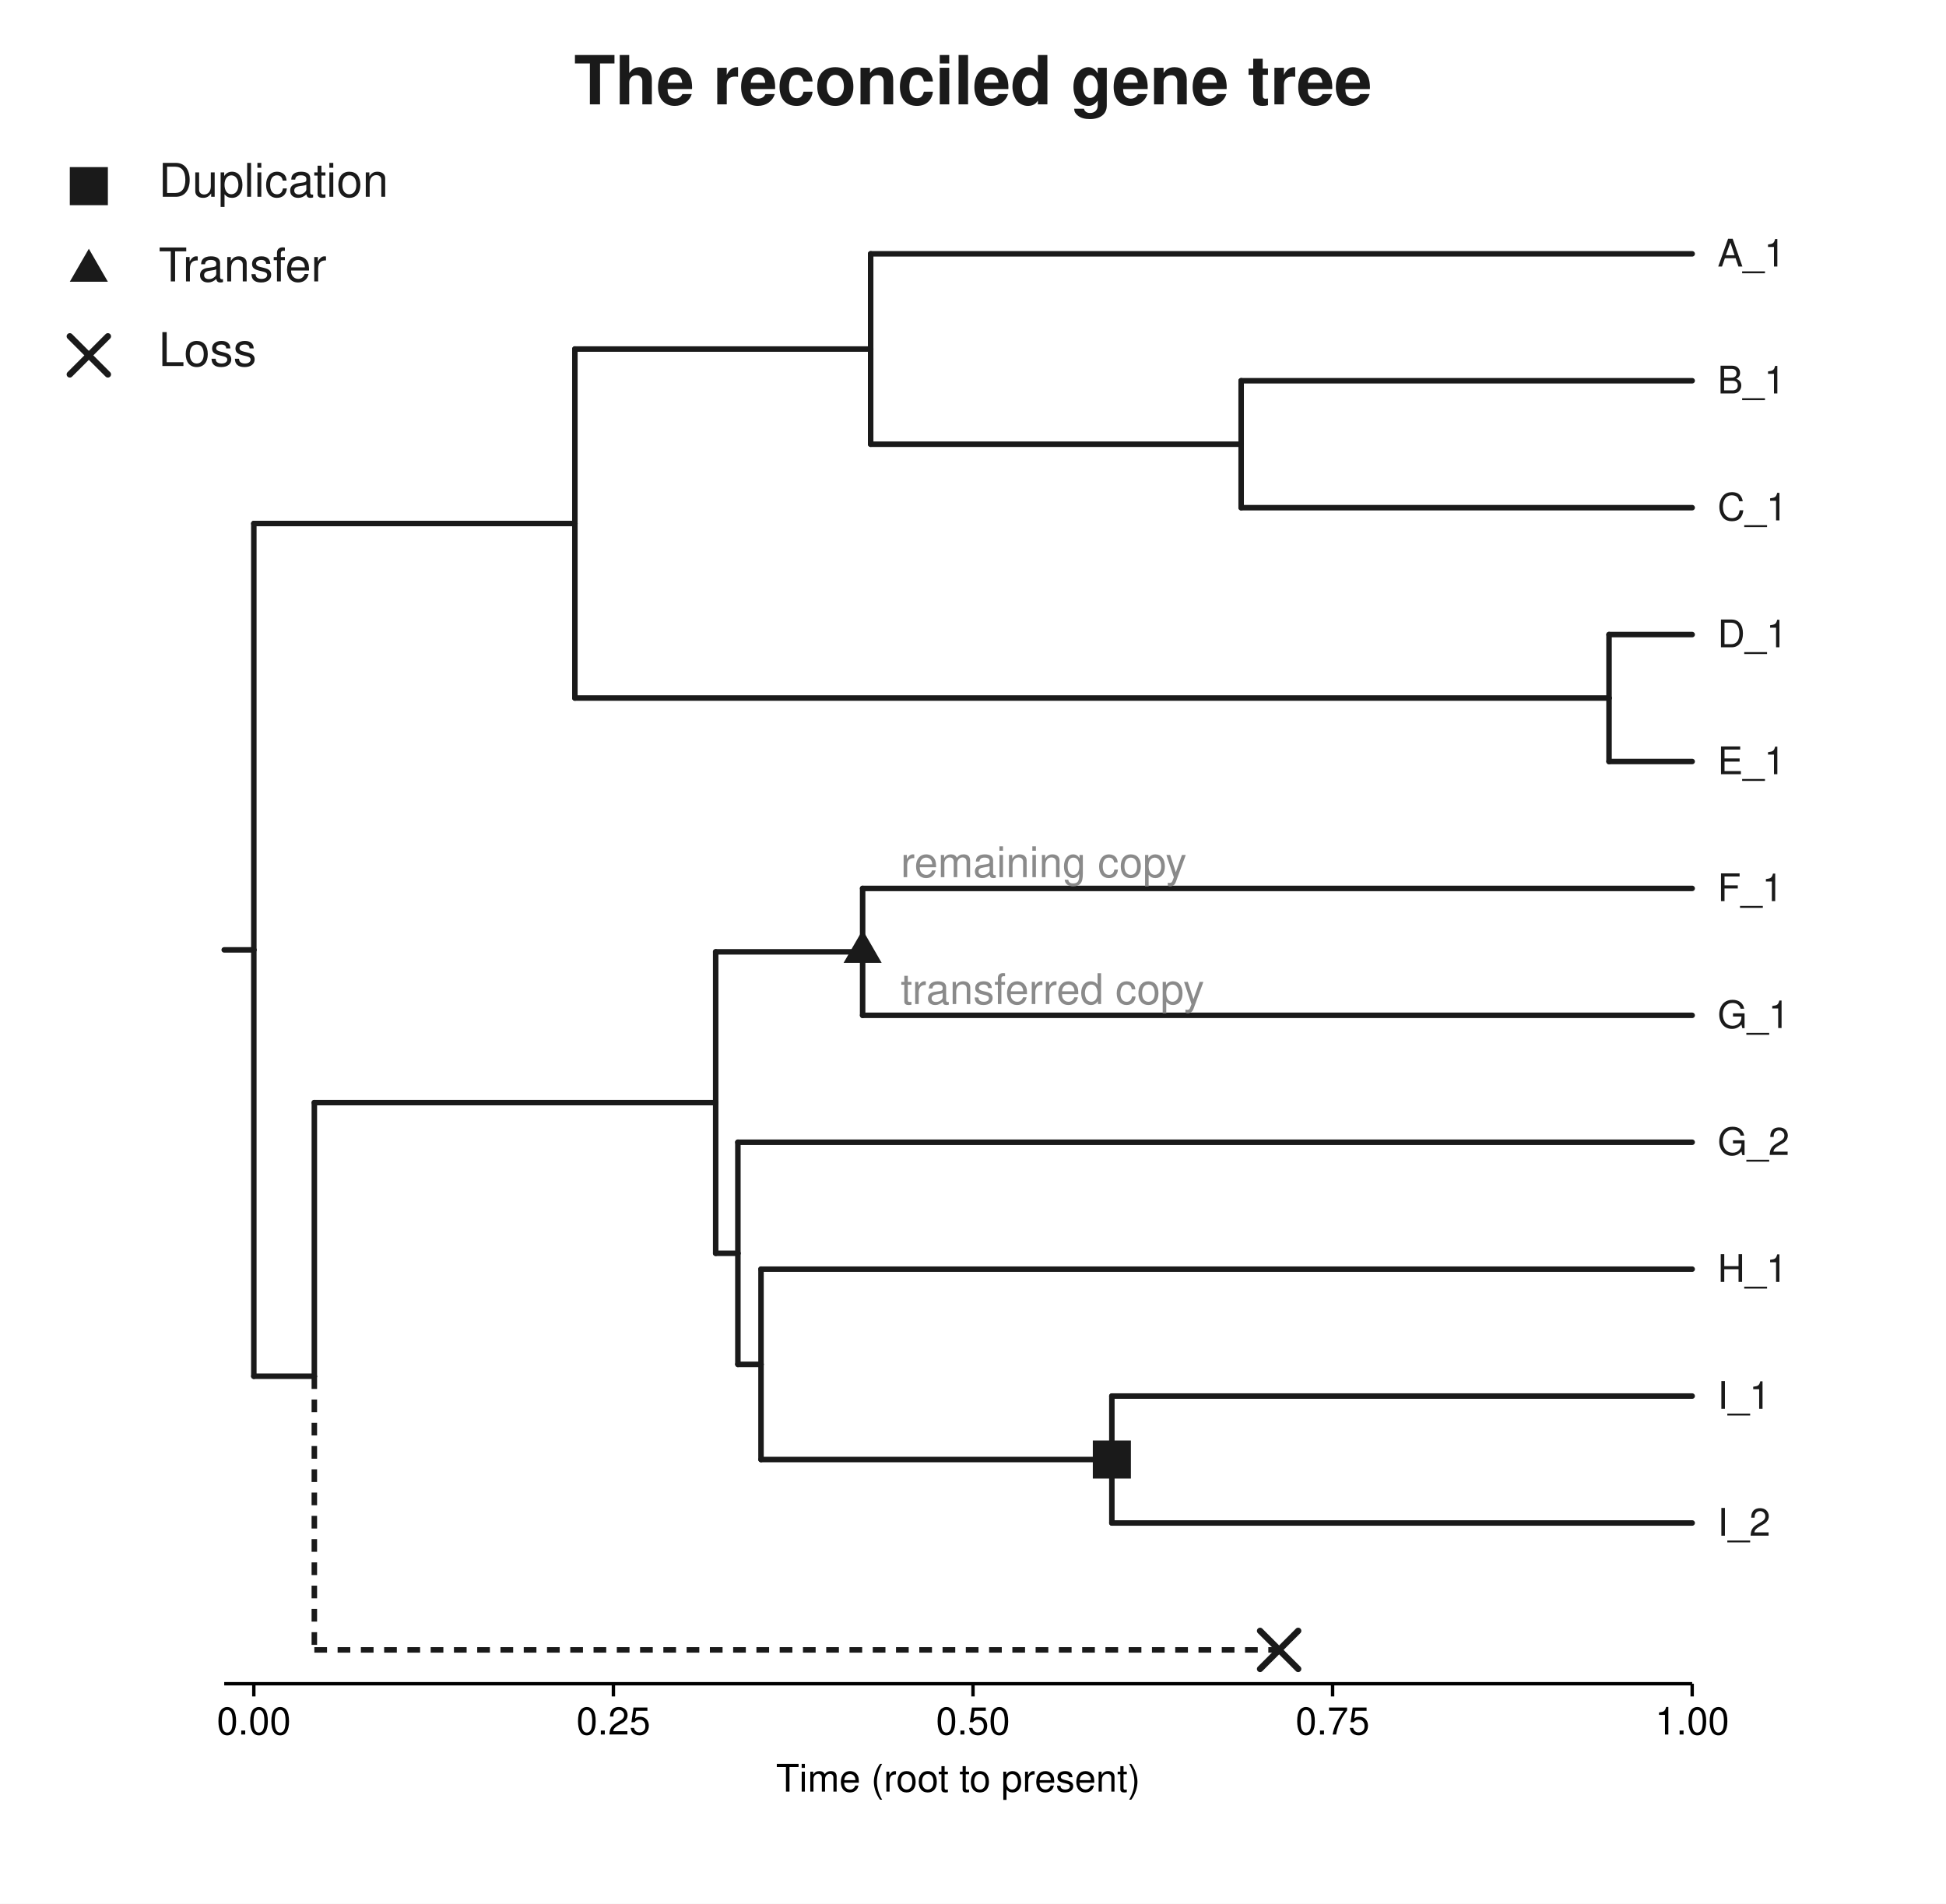
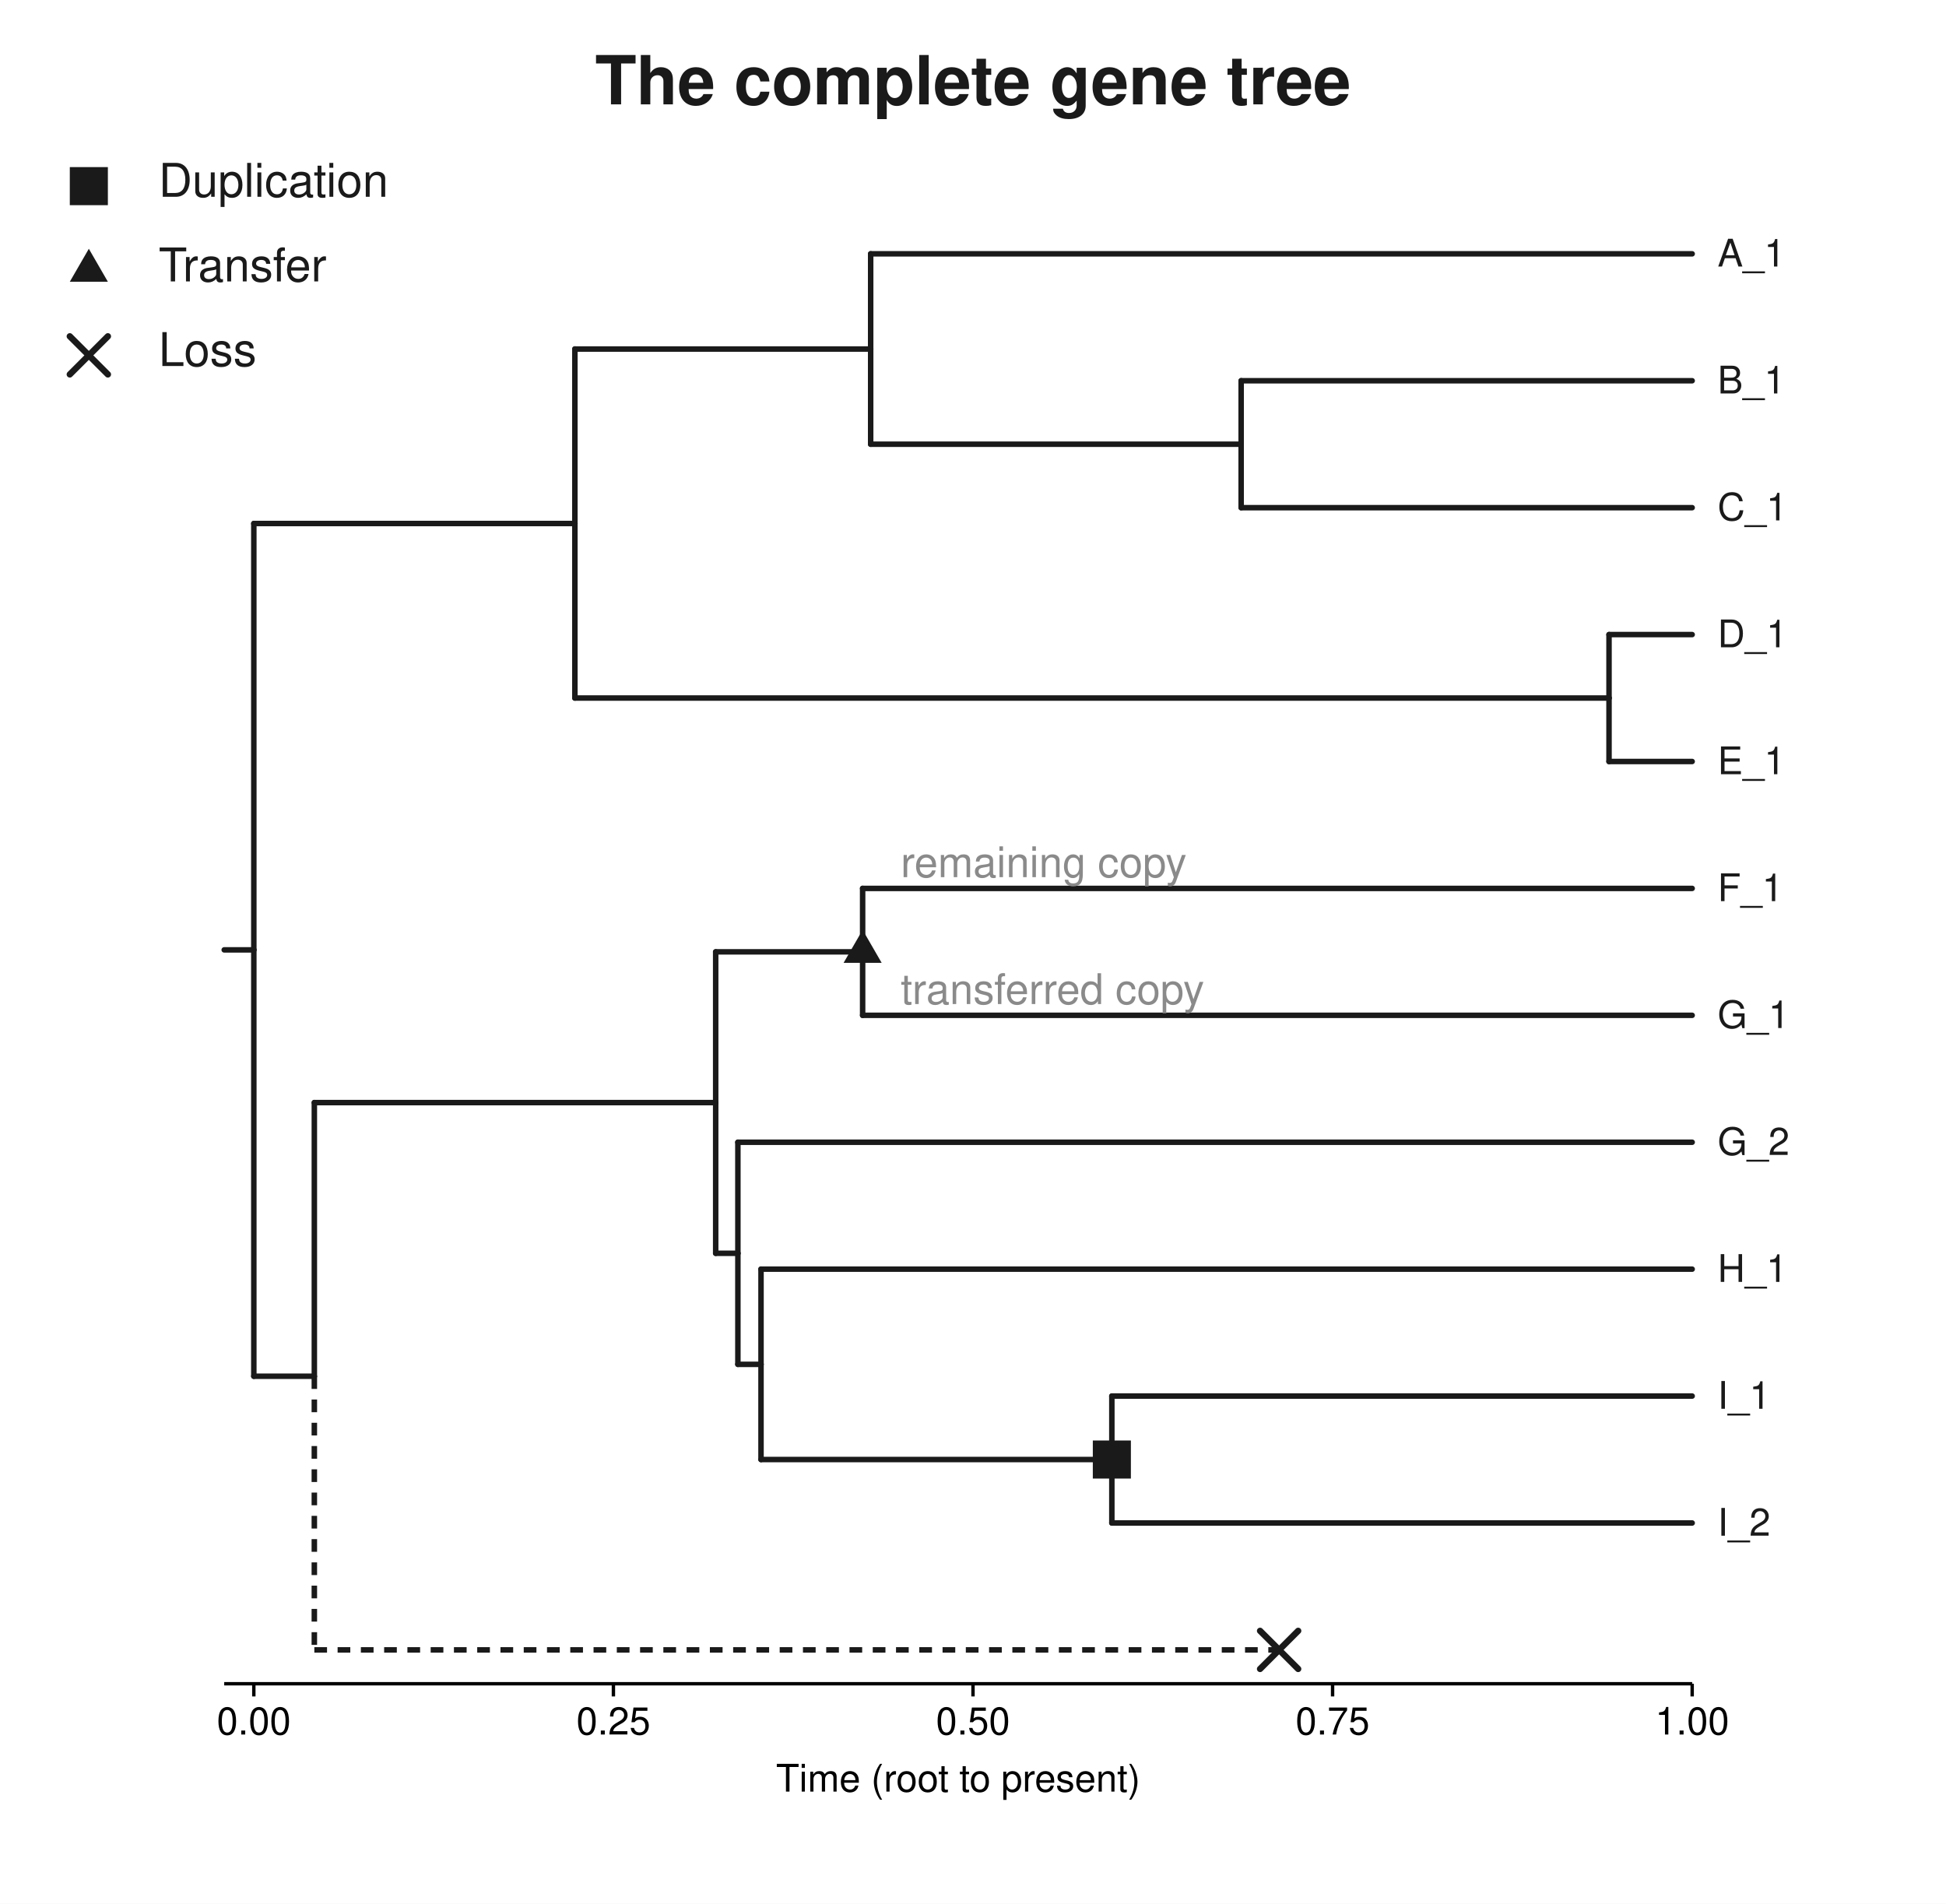
<svg xmlns="http://www.w3.org/2000/svg" width="920" height="900" viewBox="-460.0 -450.0 920 900">
  <defs>
</defs>
  <rect x="-460.0" y="-450.0" width="920" height="900" fill="white" />
  <path d="M-48.381,-330.0 L340,-330.0" stroke="#1a1a1a" stroke-width="2.6" stroke-linecap="round" />
  <path d="M126.772,-270.0 L340,-270.0" stroke="#1a1a1a" stroke-width="2.6" stroke-linecap="round" />
  <path d="M126.772,-210.0 L340,-210.0" stroke="#1a1a1a" stroke-width="2.6" stroke-linecap="round" />
  <path d="M-48.381,-240.0 L126.772,-240.0" stroke="#1a1a1a" stroke-width="2.6" stroke-linecap="round" />
  <path d="M126.772,-240.0 L126.772,-270.0" stroke="#1a1a1a" stroke-width="2.6" stroke-linecap="round" />
  <path d="M126.772,-240.0 L126.772,-210.0" stroke="#1a1a1a" stroke-width="2.6" stroke-linecap="round" />
  <path d="M-188.218,-285.0 L-48.381,-285.0" stroke="#1a1a1a" stroke-width="2.6" stroke-linecap="round" />
  <path d="M-48.381,-285.0 L-48.381,-330.0" stroke="#1a1a1a" stroke-width="2.6" stroke-linecap="round" />
  <path d="M-48.381,-285.0 L-48.381,-240.0" stroke="#1a1a1a" stroke-width="2.6" stroke-linecap="round" />
  <path d="M300.688,-150.0 L339.999,-150.0" stroke="#1a1a1a" stroke-width="2.6" stroke-linecap="round" />
  <path d="M300.688,-90.0 L339.999,-90.0" stroke="#1a1a1a" stroke-width="2.6" stroke-linecap="round" />
  <path d="M-188.218,-120.0 L300.688,-120.0" stroke="#1a1a1a" stroke-width="2.6" stroke-linecap="round" />
  <path d="M300.688,-120.0 L300.688,-150.0" stroke="#1a1a1a" stroke-width="2.6" stroke-linecap="round" />
  <path d="M300.688,-120.0 L300.688,-90.0" stroke="#1a1a1a" stroke-width="2.6" stroke-linecap="round" />
  <path d="M-340.0,-202.5 L-188.218,-202.5" stroke="#1a1a1a" stroke-width="2.6" stroke-linecap="round" />
  <path d="M-188.218,-202.5 L-188.218,-285.0" stroke="#1a1a1a" stroke-width="2.6" stroke-linecap="round" />
  <path d="M-188.218,-202.5 L-188.218,-120.0" stroke="#1a1a1a" stroke-width="2.6" stroke-linecap="round" />
  <path d="M-52.178,-30.0 L340,-30.0" stroke="#1a1a1a" stroke-width="2.6" stroke-linecap="round" />
  <path d="M-52.178,30.0 L340,30.0" stroke="#1a1a1a" stroke-width="2.6" stroke-linecap="round" />
  <path d="M-121.651,0.0 L-52.178,0.0" stroke="#1a1a1a" stroke-width="2.6" stroke-linecap="round" />
  <path d="M-52.178,0.0 L-52.178,-30.0" stroke="#1a1a1a" stroke-width="2.6" stroke-linecap="round" />
  <path d="M-52.178,0.0 L-52.178,30.0" stroke="#1a1a1a" stroke-width="2.6" stroke-linecap="round" />
  <path d="M-111.155,90.0 L340,90.0" stroke="#1a1a1a" stroke-width="2.6" stroke-linecap="round" />
  <path d="M-100.223,150.0 L340.0,150.0" stroke="#1a1a1a" stroke-width="2.6" stroke-linecap="round" />
  <path d="M65.645,210.0 L340.0,210.0" stroke="#1a1a1a" stroke-width="2.6" stroke-linecap="round" />
  <path d="M65.645,270.0 L340.0,270.0" stroke="#1a1a1a" stroke-width="2.6" stroke-linecap="round" />
  <path d="M-100.223,240.0 L65.645,240.0" stroke="#1a1a1a" stroke-width="2.6" stroke-linecap="round" />
  <path d="M65.645,240.0 L65.645,210.0" stroke="#1a1a1a" stroke-width="2.6" stroke-linecap="round" />
  <path d="M65.645,240.0 L65.645,270.0" stroke="#1a1a1a" stroke-width="2.6" stroke-linecap="round" />
  <path d="M-111.155,195.0 L-100.223,195.0" stroke="#1a1a1a" stroke-width="2.6" stroke-linecap="round" />
  <path d="M-100.223,195.0 L-100.223,150.0" stroke="#1a1a1a" stroke-width="2.6" stroke-linecap="round" />
  <path d="M-100.223,195.0 L-100.223,240.0" stroke="#1a1a1a" stroke-width="2.6" stroke-linecap="round" />
  <path d="M-121.651,142.5 L-111.155,142.5" stroke="#1a1a1a" stroke-width="2.6" stroke-linecap="round" />
  <path d="M-111.155,142.5 L-111.155,90.0" stroke="#1a1a1a" stroke-width="2.6" stroke-linecap="round" />
  <path d="M-111.155,142.5 L-111.155,195.0" stroke="#1a1a1a" stroke-width="2.6" stroke-linecap="round" />
  <path d="M-311.392,71.25 L-121.651,71.25" stroke="#1a1a1a" stroke-width="2.6" stroke-linecap="round" />
  <path d="M-121.651,71.25 L-121.651,0.0" stroke="#1a1a1a" stroke-width="2.6" stroke-linecap="round" />
  <path d="M-121.651,71.25 L-121.651,142.5" stroke="#1a1a1a" stroke-width="2.6" stroke-linecap="round" />
  <path d="M-311.392,330.0 L144.723,330.0" stroke="#1a1a1a" stroke-width="2.6" stroke-dasharray="6,5" stroke-linecap="butt" />
  <path d="M-340.0,200.625 L-311.392,200.625" stroke="#1a1a1a" stroke-width="2.6" stroke-linecap="round" />
  <path d="M-311.392,200.625 L-311.392,71.25" stroke="#1a1a1a" stroke-width="2.6" stroke-linecap="round" />
  <path d="M-311.392,200.625 L-311.392,330.0" stroke="#1a1a1a" stroke-width="2.6" stroke-dasharray="6,5" stroke-linecap="butt" />
  <path d="M-354.0,-0.938 L-340.0,-0.938" stroke="#1a1a1a" stroke-width="2.6" stroke-linecap="round" />
  <path d="M-340.0,-0.938 L-340.0,-202.5" stroke="#1a1a1a" stroke-width="2.6" stroke-linecap="round" />
  <path d="M-340.0,-0.938 L-340.0,200.625" stroke="#1a1a1a" stroke-width="2.6" stroke-linecap="round" />
  <text x="352" y="-330.0" font-size="18" fill="#1a1a1a" font-family="Helvetica" transform="" text-anchor="start" dominant-baseline="middle">A_1</text>
  <text x="352" y="-270.0" font-size="18" fill="#1a1a1a" font-family="Helvetica" transform="" text-anchor="start" dominant-baseline="middle">B_1</text>
  <text x="352" y="-210.0" font-size="18" fill="#1a1a1a" font-family="Helvetica" transform="" text-anchor="start" dominant-baseline="middle">C_1</text>
  <text x="351.999" y="-150.0" font-size="18" fill="#1a1a1a" font-family="Helvetica" transform="" text-anchor="start" dominant-baseline="middle">D_1</text>
  <text x="351.999" y="-90.0" font-size="18" fill="#1a1a1a" font-family="Helvetica" transform="" text-anchor="start" dominant-baseline="middle">E_1</text>
  <text x="352" y="-30.0" font-size="18" fill="#1a1a1a" font-family="Helvetica" transform="" text-anchor="start" dominant-baseline="middle">F_1</text>
  <text x="352" y="30.0" font-size="18" fill="#1a1a1a" font-family="Helvetica" transform="" text-anchor="start" dominant-baseline="middle">G_1</text>
  <text x="352" y="90.0" font-size="18" fill="#1a1a1a" font-family="Helvetica" transform="" text-anchor="start" dominant-baseline="middle">G_2</text>
  <text x="352.0" y="150.0" font-size="18" fill="#1a1a1a" font-family="Helvetica" transform="" text-anchor="start" dominant-baseline="middle">H_1</text>
  <text x="352.0" y="210.0" font-size="18" fill="#1a1a1a" font-family="Helvetica" transform="" text-anchor="start" dominant-baseline="middle">I_1</text>
  <text x="352.0" y="270.0" font-size="18" fill="#1a1a1a" font-family="Helvetica" transform="" text-anchor="start" dominant-baseline="middle">I_2</text>
  <text x="156.723" y="330.0" font-size="18" fill="#1a1a1a" font-family="Helvetica" transform="" text-anchor="start" dominant-baseline="middle" />
  <rect x="56.645" y="231.0" width="18.0" height="18.0" fill="#1a1a1a" opacity="1.0" />
  <path d="M-52.178,-10.392 L-61.178,5.196 L-43.178,5.196 Z" fill="#1a1a1a" opacity="1.0" />
  <text x="-34.178" y="-42.0" font-size="20" fill="#8a8a8a" font-weight="normal" font-family="Helvetica" text-anchor="start" dominant-baseline="middle">remaining copy</text>
  <text x="-34.178" y="18.0" font-size="20" fill="#8a8a8a" font-weight="normal" font-family="Helvetica" text-anchor="start" dominant-baseline="middle">transferred copy</text>
  <path d="M135.723,321.0 L153.723,339.0" stroke="#1a1a1a" stroke-width="3.0" stroke-linecap="round" />
  <path d="M135.723,339.0 L153.723,321.0" stroke="#1a1a1a" stroke-width="3.0" stroke-linecap="round" />
  <path d="M-354.0,346.0 L340,346.0" stroke="black" stroke-width="1.6" />
  <path d="M-340.0,346.0 L-340.0,352.0" stroke="black" stroke-width="1.6" />
  <text x="-340.0" y="370.0" font-size="18" text-anchor="middle" font-family="Helvetica">0.00</text>
  <path d="M-170,346.0 L-170,352.0" stroke="black" stroke-width="1.6" />
  <text x="-170" y="370.0" font-size="18" text-anchor="middle" font-family="Helvetica">0.25</text>
  <path d="M-0,346.0 L-0,352.0" stroke="black" stroke-width="1.6" />
  <text x="-0" y="370.0" font-size="18" text-anchor="middle" font-family="Helvetica">0.50</text>
  <path d="M170,346.0 L170,352.0" stroke="black" stroke-width="1.6" />
  <text x="170" y="370.0" font-size="18" text-anchor="middle" font-family="Helvetica">0.75</text>
  <path d="M340,346.0 L340,352.0" stroke="black" stroke-width="1.6" />
  <text x="340" y="370.0" font-size="18" text-anchor="middle" font-family="Helvetica">1.00</text>
  <text x="-7" y="397.0" font-size="18" text-anchor="middle" font-family="Helvetica">Time (root to present)</text>
-   <text x="0" y="-408.0" font-size="32" font-weight="bold" font-family="Helvetica" text-anchor="middle" dominant-baseline="central" fill="#1a1a1a">The reconciled gene tree</text>
+   <text x="0" y="-408.0" font-size="32" font-weight="bold" font-family="Helvetica" text-anchor="middle" dominant-baseline="central" fill="#1a1a1a">The complete gene tree</text>
  <rect x="-427.0" y="-371.0" width="18.0" height="18.0" fill="#1a1a1a" opacity="1.0" />
  <text x="-385.0" y="-362.0" font-size="22" font-family="Helvetica" text-anchor="start" dominant-baseline="central" fill="#1a1a1a">Duplication</text>
  <path d="M-418.0,-332.392 L-427.0,-316.804 L-409.0,-316.804 Z" fill="#1a1a1a" opacity="1.0" />
  <text x="-385.0" y="-322.0" font-size="22" font-family="Helvetica" text-anchor="start" dominant-baseline="central" fill="#1a1a1a">Transfer</text>
  <path d="M-427.0,-291.0 L-409.0,-273.0" stroke="#1a1a1a" stroke-width="3.0" stroke-linecap="round" />
  <path d="M-427.0,-273.0 L-409.0,-291.0" stroke="#1a1a1a" stroke-width="3.0" stroke-linecap="round" />
  <text x="-385.0" y="-282.0" font-size="22" font-family="Helvetica" text-anchor="start" dominant-baseline="central" fill="#1a1a1a">Loss</text>
</svg>
